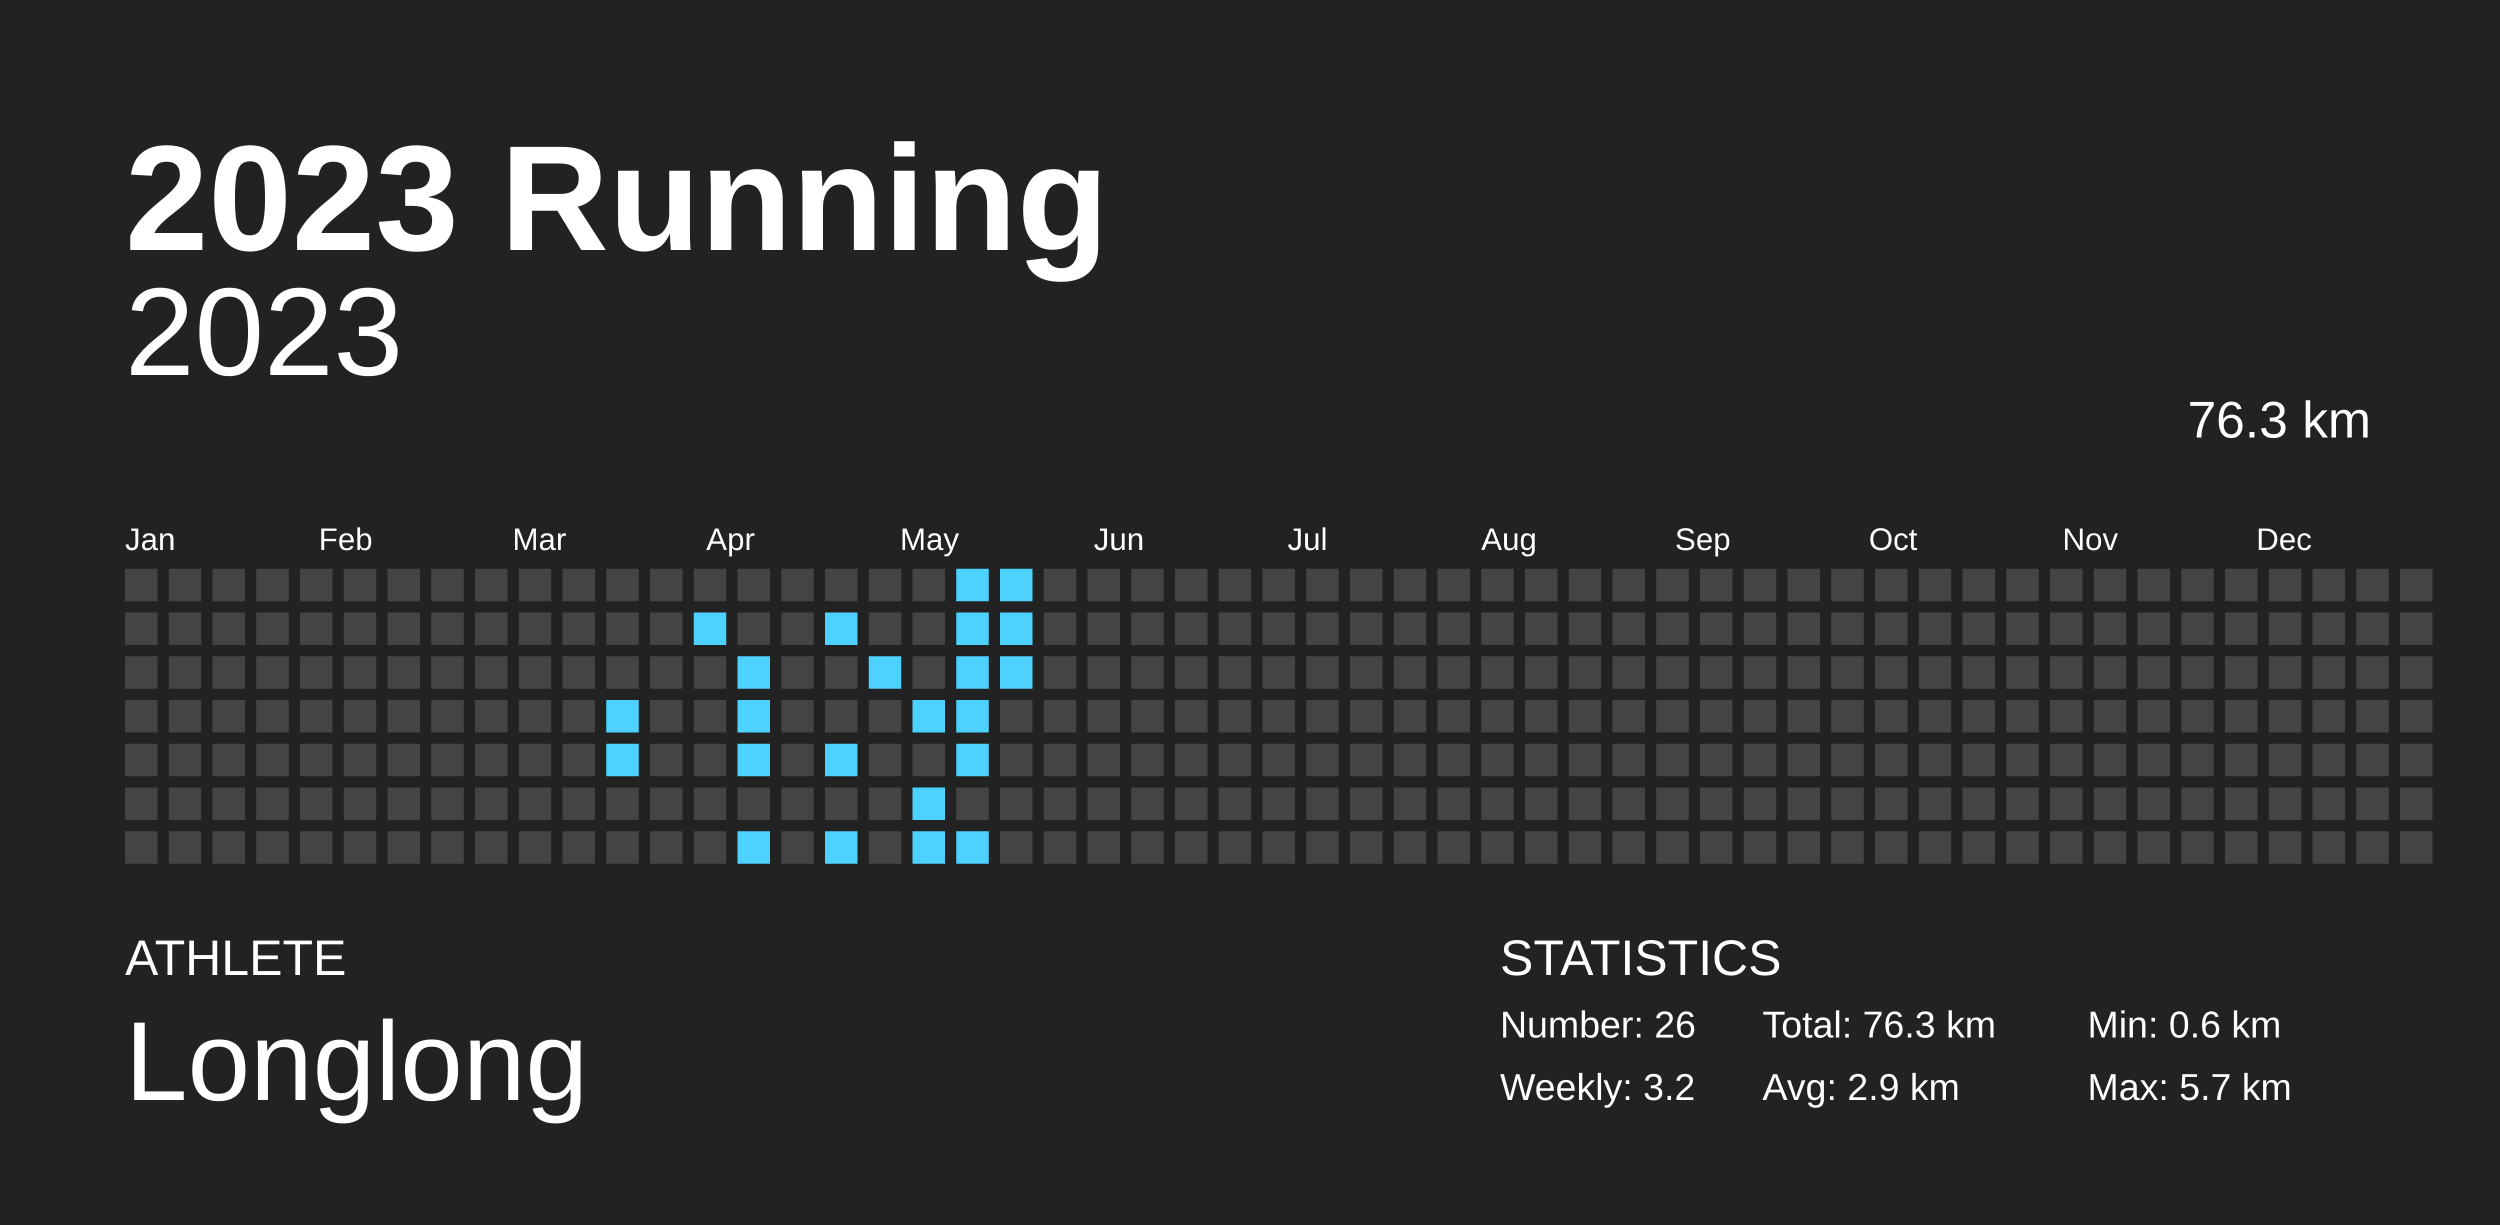
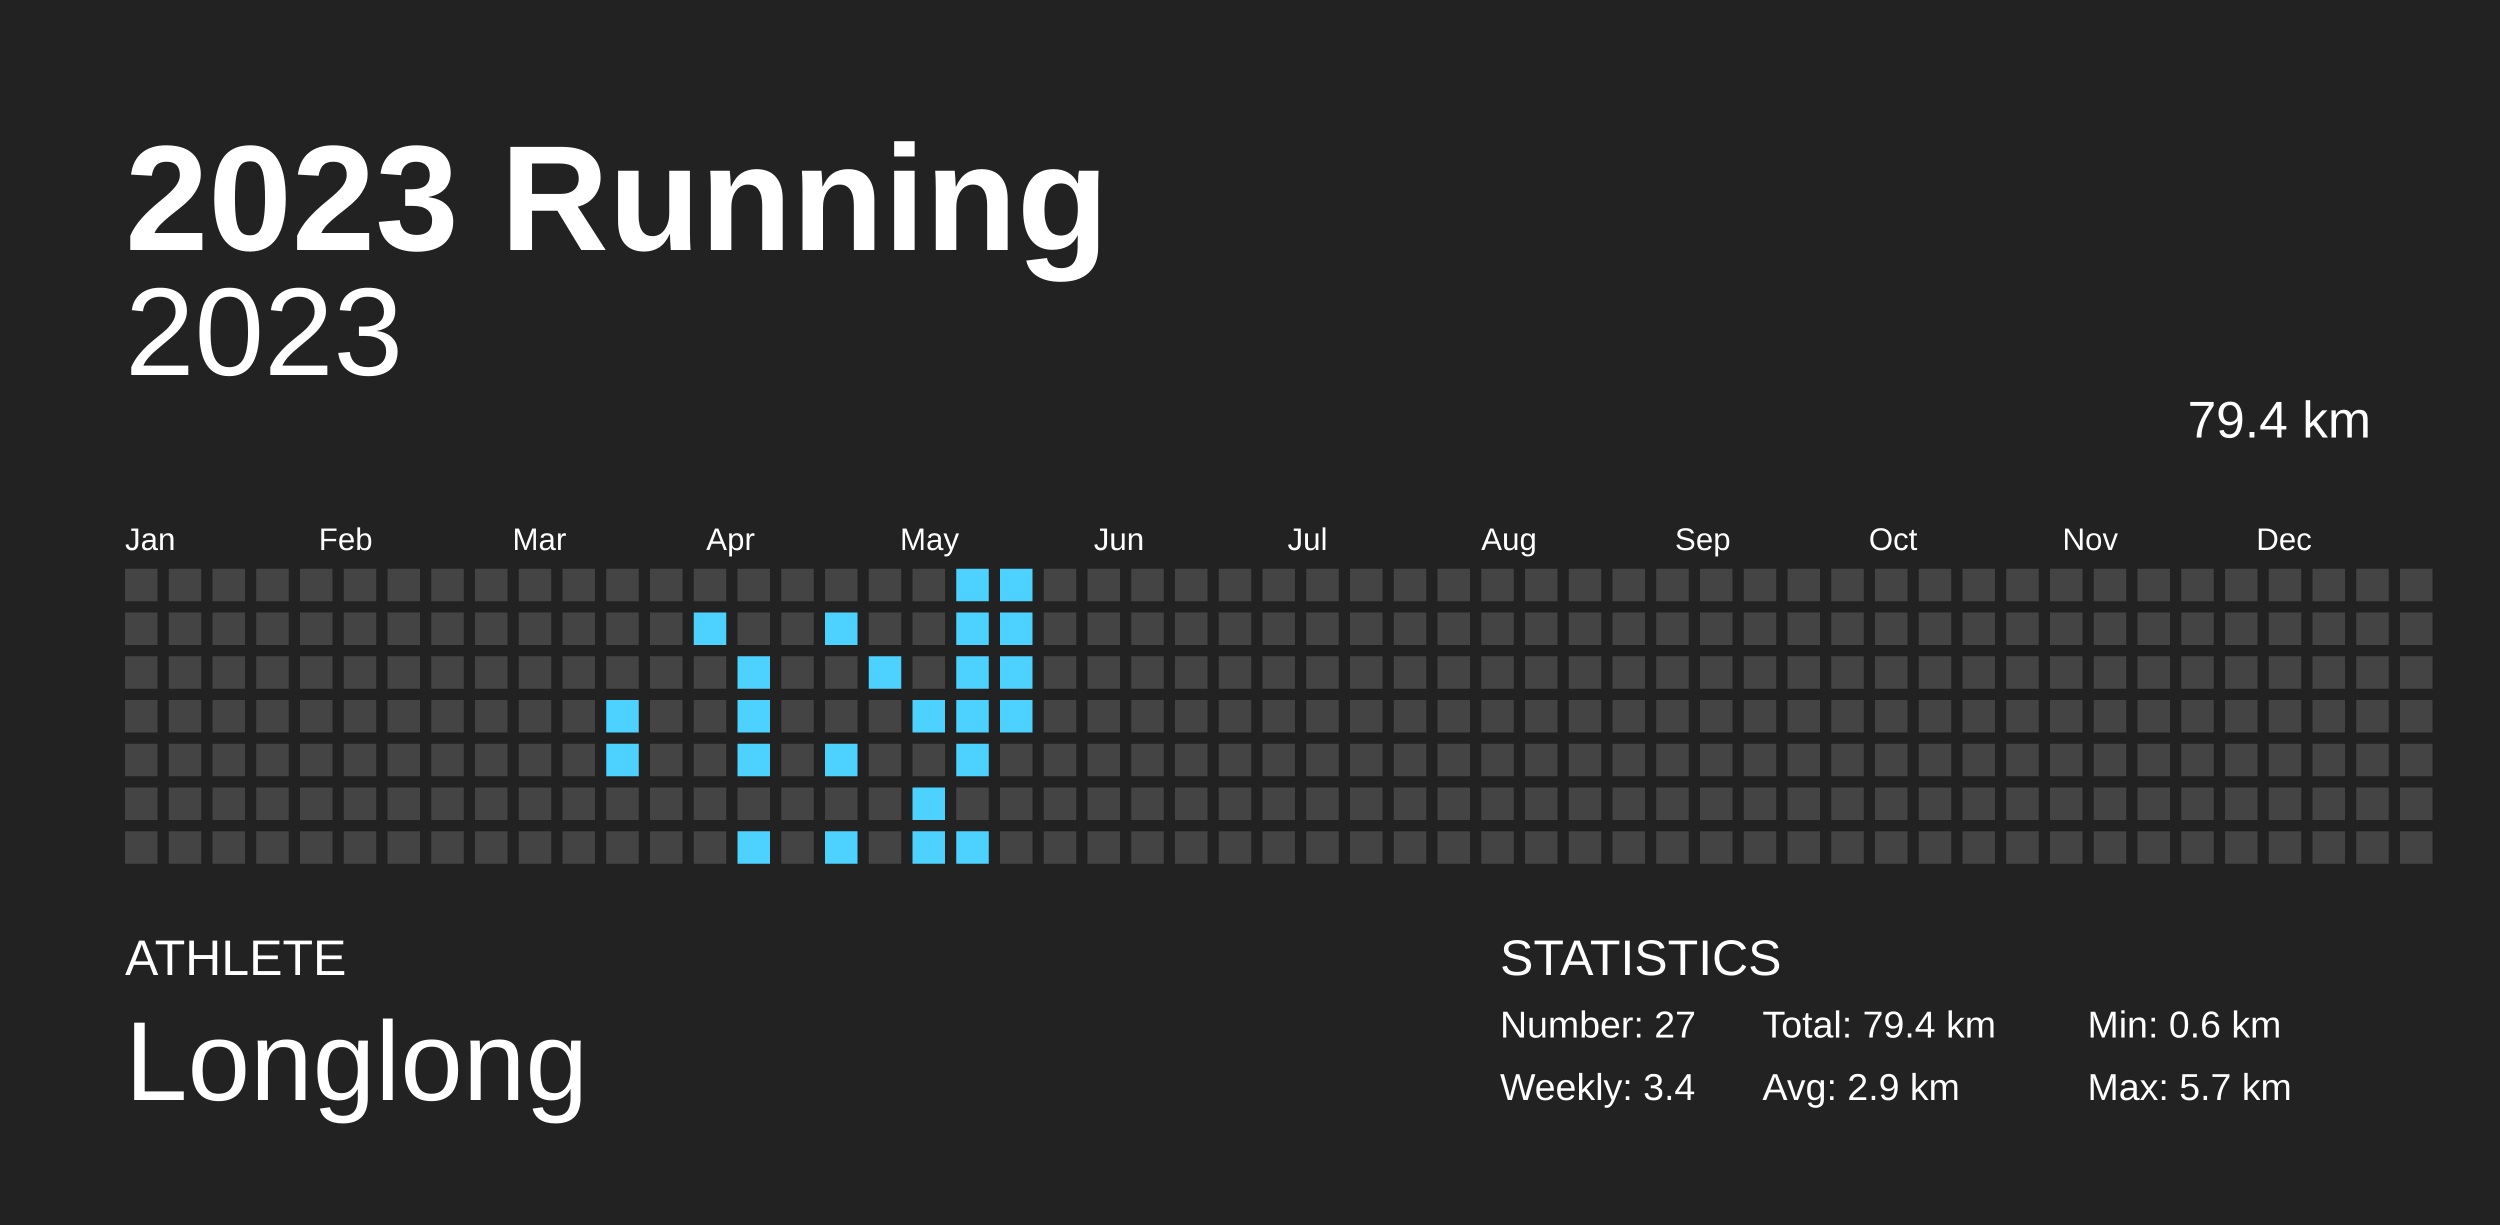
<svg xmlns="http://www.w3.org/2000/svg" baseProfile="full" height="98mm" version="1.1" viewBox="0,0,200,98" width="200mm">
  <defs />
  <rect fill="#222222" height="98" width="200" x="0" y="0" />
  <text fill="#FFFFFF" style="font-size:12px; font-family:Arial; font-weight:bold;" x="10" y="20">2023 Running</text>
  <text fill="#FFFFFF" style="font-size:4px; font-family:Arial" x="10" y="78">ATHLETE</text>
  <text fill="#FFFFFF" style="font-size:9px; font-family:Arial" x="10" y="88">Longlong</text>
  <text fill="#FFFFFF" style="font-size:4px; font-family:Arial" x="120" y="78">STATISTICS</text>
-   <text fill="#FFFFFF" style="font-size:3px; font-family:Arial" x="120" y="83">Number: 26</text>
-   <text fill="#FFFFFF" style="font-size:3px; font-family:Arial" x="120" y="88">Weekly: 3.2</text>
-   <text fill="#FFFFFF" style="font-size:3px; font-family:Arial" x="141" y="83">Total: 76.3 km</text>
+   <text fill="#FFFFFF" style="font-size:3px; font-family:Arial" x="120" y="83">Number: 27</text>
+   <text fill="#FFFFFF" style="font-size:3px; font-family:Arial" x="120" y="88">Weekly: 3.4</text>
+   <text fill="#FFFFFF" style="font-size:3px; font-family:Arial" x="141" y="83">Total: 79.4 km</text>
  <text fill="#FFFFFF" style="font-size:3px; font-family:Arial" x="141" y="88">Avg: 2.9 km</text>
  <text fill="#FFFFFF" style="font-size:3px; font-family:Arial" x="167" y="83">Min: 0.6 km</text>
  <text fill="#FFFFFF" style="font-size:3px; font-family:Arial" x="167" y="88">Max: 5.7 km</text>
  <text alignment-baseline="hanging" fill="#FFFFFF" style="font-size:10.0px; font-family:Arial;" x="10" y="30">2023</text>
-   <text alignment-baseline="hanging" fill="#FFFFFF" style="font-size:4.125px; font-family:Arial;" x="175" y="35">76.3 km</text>
+   <text alignment-baseline="hanging" fill="#FFFFFF" style="font-size:4.125px; font-family:Arial;" x="175" y="35">79.4 km</text>
  <text fill="#FFFFFF" style="font-size:2.5px; font-family:Arial" x="10.0" y="44">Jan</text>
  <text fill="#FFFFFF" style="font-size:2.5px; font-family:Arial" x="25.5" y="44">Feb</text>
  <text fill="#FFFFFF" style="font-size:2.5px; font-family:Arial" x="41.0" y="44">Mar</text>
  <text fill="#FFFFFF" style="font-size:2.5px; font-family:Arial" x="56.5" y="44">Apr</text>
  <text fill="#FFFFFF" style="font-size:2.5px; font-family:Arial" x="72.0" y="44">May</text>
  <text fill="#FFFFFF" style="font-size:2.5px; font-family:Arial" x="87.5" y="44">Jun</text>
  <text fill="#FFFFFF" style="font-size:2.5px; font-family:Arial" x="103.0" y="44">Jul</text>
  <text fill="#FFFFFF" style="font-size:2.5px; font-family:Arial" x="118.5" y="44">Aug</text>
  <text fill="#FFFFFF" style="font-size:2.5px; font-family:Arial" x="134.0" y="44">Sep</text>
  <text fill="#FFFFFF" style="font-size:2.5px; font-family:Arial" x="149.5" y="44">Oct</text>
  <text fill="#FFFFFF" style="font-size:2.5px; font-family:Arial" x="165.0" y="44">Nov</text>
  <text fill="#FFFFFF" style="font-size:2.5px; font-family:Arial" x="180.5" y="44">Dec</text>
  <rect fill="#444444" height="2.6" width="2.6" x="10.0" y="45.5" />
  <rect fill="#444444" height="2.6" width="2.6" x="10.0" y="49.0" />
  <rect fill="#444444" height="2.6" width="2.6" x="10.0" y="52.5" />
  <rect fill="#444444" height="2.6" width="2.6" x="10.0" y="56.0" />
  <rect fill="#444444" height="2.6" width="2.6" x="10.0" y="59.5" />
  <rect fill="#444444" height="2.6" width="2.6" x="10.0" y="63.0" />
  <rect fill="#444444" height="2.6" width="2.6" x="10.0" y="66.5" />
  <rect fill="#444444" height="2.6" width="2.6" x="13.5" y="45.5" />
  <rect fill="#444444" height="2.6" width="2.6" x="13.5" y="49.0" />
  <rect fill="#444444" height="2.6" width="2.6" x="13.5" y="52.5" />
  <rect fill="#444444" height="2.6" width="2.6" x="13.5" y="56.0" />
  <rect fill="#444444" height="2.6" width="2.6" x="13.5" y="59.5" />
  <rect fill="#444444" height="2.6" width="2.6" x="13.5" y="63.0" />
  <rect fill="#444444" height="2.6" width="2.6" x="13.5" y="66.5" />
  <rect fill="#444444" height="2.6" width="2.6" x="17.0" y="45.5" />
  <rect fill="#444444" height="2.6" width="2.6" x="17.0" y="49.0" />
  <rect fill="#444444" height="2.6" width="2.6" x="17.0" y="52.5" />
  <rect fill="#444444" height="2.6" width="2.6" x="17.0" y="56.0" />
  <rect fill="#444444" height="2.6" width="2.6" x="17.0" y="59.5" />
  <rect fill="#444444" height="2.6" width="2.6" x="17.0" y="63.0" />
  <rect fill="#444444" height="2.6" width="2.6" x="17.0" y="66.5" />
  <rect fill="#444444" height="2.6" width="2.6" x="20.5" y="45.5" />
  <rect fill="#444444" height="2.6" width="2.6" x="20.5" y="49.0" />
  <rect fill="#444444" height="2.6" width="2.6" x="20.5" y="52.5" />
  <rect fill="#444444" height="2.6" width="2.6" x="20.5" y="56.0" />
  <rect fill="#444444" height="2.6" width="2.6" x="20.5" y="59.5" />
  <rect fill="#444444" height="2.6" width="2.6" x="20.5" y="63.0" />
  <rect fill="#444444" height="2.6" width="2.6" x="20.5" y="66.5" />
  <rect fill="#444444" height="2.6" width="2.6" x="24.0" y="45.5" />
  <rect fill="#444444" height="2.6" width="2.6" x="24.0" y="49.0" />
  <rect fill="#444444" height="2.6" width="2.6" x="24.0" y="52.5" />
  <rect fill="#444444" height="2.6" width="2.6" x="24.0" y="56.0" />
  <rect fill="#444444" height="2.6" width="2.6" x="24.0" y="59.5" />
  <rect fill="#444444" height="2.6" width="2.6" x="24.0" y="63.0" />
  <rect fill="#444444" height="2.6" width="2.6" x="24.0" y="66.5" />
  <rect fill="#444444" height="2.6" width="2.6" x="27.5" y="45.5" />
  <rect fill="#444444" height="2.6" width="2.6" x="27.5" y="49.0" />
  <rect fill="#444444" height="2.6" width="2.6" x="27.5" y="52.5" />
  <rect fill="#444444" height="2.6" width="2.6" x="27.5" y="56.0" />
  <rect fill="#444444" height="2.6" width="2.6" x="27.5" y="59.5" />
  <rect fill="#444444" height="2.6" width="2.6" x="27.5" y="63.0" />
  <rect fill="#444444" height="2.6" width="2.6" x="27.5" y="66.5" />
  <rect fill="#444444" height="2.6" width="2.6" x="31.0" y="45.5" />
  <rect fill="#444444" height="2.6" width="2.6" x="31.0" y="49.0" />
  <rect fill="#444444" height="2.6" width="2.6" x="31.0" y="52.5" />
  <rect fill="#444444" height="2.6" width="2.6" x="31.0" y="56.0" />
  <rect fill="#444444" height="2.6" width="2.6" x="31.0" y="59.5" />
  <rect fill="#444444" height="2.6" width="2.6" x="31.0" y="63.0" />
  <rect fill="#444444" height="2.6" width="2.6" x="31.0" y="66.5" />
  <rect fill="#444444" height="2.6" width="2.6" x="34.5" y="45.5" />
  <rect fill="#444444" height="2.6" width="2.6" x="34.5" y="49.0" />
  <rect fill="#444444" height="2.6" width="2.6" x="34.5" y="52.5" />
  <rect fill="#444444" height="2.6" width="2.6" x="34.5" y="56.0" />
  <rect fill="#444444" height="2.6" width="2.6" x="34.5" y="59.5" />
  <rect fill="#444444" height="2.6" width="2.6" x="34.5" y="63.0" />
  <rect fill="#444444" height="2.6" width="2.6" x="34.5" y="66.5" />
  <rect fill="#444444" height="2.6" width="2.6" x="38.0" y="45.5" />
  <rect fill="#444444" height="2.6" width="2.6" x="38.0" y="49.0" />
  <rect fill="#444444" height="2.6" width="2.6" x="38.0" y="52.5" />
  <rect fill="#444444" height="2.6" width="2.6" x="38.0" y="56.0" />
  <rect fill="#444444" height="2.6" width="2.6" x="38.0" y="59.5" />
  <rect fill="#444444" height="2.6" width="2.6" x="38.0" y="63.0" />
  <rect fill="#444444" height="2.6" width="2.6" x="38.0" y="66.5" />
  <rect fill="#444444" height="2.6" width="2.6" x="41.5" y="45.5" />
  <rect fill="#444444" height="2.6" width="2.6" x="41.5" y="49.0" />
  <rect fill="#444444" height="2.6" width="2.6" x="41.5" y="52.5" />
  <rect fill="#444444" height="2.6" width="2.6" x="41.5" y="56.0" />
  <rect fill="#444444" height="2.6" width="2.6" x="41.5" y="59.5" />
  <rect fill="#444444" height="2.6" width="2.6" x="41.5" y="63.0" />
  <rect fill="#444444" height="2.6" width="2.6" x="41.5" y="66.5" />
  <rect fill="#444444" height="2.6" width="2.6" x="45.0" y="45.5" />
  <rect fill="#444444" height="2.6" width="2.6" x="45.0" y="49.0" />
  <rect fill="#444444" height="2.6" width="2.6" x="45.0" y="52.5" />
  <rect fill="#444444" height="2.6" width="2.6" x="45.0" y="56.0" />
  <rect fill="#444444" height="2.6" width="2.6" x="45.0" y="59.5" />
  <rect fill="#444444" height="2.6" width="2.6" x="45.0" y="63.0" />
  <rect fill="#444444" height="2.6" width="2.6" x="45.0" y="66.5" />
  <rect fill="#444444" height="2.6" width="2.6" x="48.5" y="45.5" />
  <rect fill="#444444" height="2.6" width="2.6" x="48.5" y="49.0" />
  <rect fill="#444444" height="2.6" width="2.6" x="48.5" y="52.5" />
  <rect fill="#4dd2ff" height="2.6" width="2.6" x="48.5" y="56.0" />
  <rect fill="#4dd2ff" height="2.6" width="2.6" x="48.5" y="59.5" />
  <rect fill="#444444" height="2.6" width="2.6" x="48.5" y="63.0" />
  <rect fill="#444444" height="2.6" width="2.6" x="48.5" y="66.5" />
  <rect fill="#444444" height="2.6" width="2.6" x="52.0" y="45.5" />
  <rect fill="#444444" height="2.6" width="2.6" x="52.0" y="49.0" />
  <rect fill="#444444" height="2.6" width="2.6" x="52.0" y="52.5" />
  <rect fill="#444444" height="2.6" width="2.6" x="52.0" y="56.0" />
  <rect fill="#444444" height="2.6" width="2.6" x="52.0" y="59.5" />
  <rect fill="#444444" height="2.6" width="2.6" x="52.0" y="63.0" />
  <rect fill="#444444" height="2.6" width="2.6" x="52.0" y="66.5" />
  <rect fill="#444444" height="2.6" width="2.6" x="55.5" y="45.5" />
  <rect fill="#4dd2ff" height="2.6" width="2.6" x="55.5" y="49.0" />
  <rect fill="#444444" height="2.6" width="2.6" x="55.5" y="52.5" />
  <rect fill="#444444" height="2.6" width="2.6" x="55.5" y="56.0" />
  <rect fill="#444444" height="2.6" width="2.6" x="55.5" y="59.5" />
  <rect fill="#444444" height="2.6" width="2.6" x="55.5" y="63.0" />
  <rect fill="#444444" height="2.6" width="2.6" x="55.5" y="66.5" />
  <rect fill="#444444" height="2.6" width="2.6" x="59.0" y="45.5" />
  <rect fill="#444444" height="2.6" width="2.6" x="59.0" y="49.0" />
  <rect fill="#4dd2ff" height="2.6" width="2.6" x="59.0" y="52.5" />
  <rect fill="#4dd2ff" height="2.6" width="2.6" x="59.0" y="56.0" />
  <rect fill="#4dd2ff" height="2.6" width="2.6" x="59.0" y="59.5" />
  <rect fill="#444444" height="2.6" width="2.6" x="59.0" y="63.0" />
  <rect fill="#4dd2ff" height="2.6" width="2.6" x="59.0" y="66.5" />
  <rect fill="#444444" height="2.6" width="2.6" x="62.5" y="45.5" />
  <rect fill="#444444" height="2.6" width="2.6" x="62.5" y="49.0" />
  <rect fill="#444444" height="2.6" width="2.6" x="62.5" y="52.5" />
  <rect fill="#444444" height="2.6" width="2.6" x="62.5" y="56.0" />
  <rect fill="#444444" height="2.6" width="2.6" x="62.5" y="59.5" />
  <rect fill="#444444" height="2.6" width="2.6" x="62.5" y="63.0" />
  <rect fill="#444444" height="2.6" width="2.6" x="62.5" y="66.5" />
  <rect fill="#444444" height="2.6" width="2.6" x="66.0" y="45.5" />
  <rect fill="#4dd2ff" height="2.6" width="2.6" x="66.0" y="49.0" />
  <rect fill="#444444" height="2.6" width="2.6" x="66.0" y="52.5" />
  <rect fill="#444444" height="2.6" width="2.6" x="66.0" y="56.0" />
  <rect fill="#4dd2ff" height="2.6" width="2.6" x="66.0" y="59.5" />
  <rect fill="#444444" height="2.6" width="2.6" x="66.0" y="63.0" />
  <rect fill="#4dd2ff" height="2.6" width="2.6" x="66.0" y="66.5" />
  <rect fill="#444444" height="2.6" width="2.6" x="69.5" y="45.5" />
  <rect fill="#444444" height="2.6" width="2.6" x="69.5" y="49.0" />
  <rect fill="#4dd2ff" height="2.6" width="2.6" x="69.5" y="52.5" />
  <rect fill="#444444" height="2.6" width="2.6" x="69.5" y="56.0" />
  <rect fill="#444444" height="2.6" width="2.6" x="69.5" y="59.5" />
  <rect fill="#444444" height="2.6" width="2.6" x="69.5" y="63.0" />
  <rect fill="#444444" height="2.6" width="2.6" x="69.5" y="66.5" />
  <rect fill="#444444" height="2.6" width="2.6" x="73.0" y="45.5" />
  <rect fill="#444444" height="2.6" width="2.6" x="73.0" y="49.0" />
  <rect fill="#444444" height="2.6" width="2.6" x="73.0" y="52.5" />
  <rect fill="#4dd2ff" height="2.6" width="2.6" x="73.0" y="56.0" />
  <rect fill="#444444" height="2.6" width="2.6" x="73.0" y="59.5" />
  <rect fill="#4dd2ff" height="2.6" width="2.6" x="73.0" y="63.0" />
  <rect fill="#4dd2ff" height="2.6" width="2.6" x="73.0" y="66.5" />
  <rect fill="#4dd2ff" height="2.6" width="2.6" x="76.5" y="45.5" />
  <rect fill="#4dd2ff" height="2.6" width="2.6" x="76.5" y="49.0" />
  <rect fill="#4dd2ff" height="2.6" width="2.6" x="76.5" y="52.5" />
  <rect fill="#4dd2ff" height="2.6" width="2.6" x="76.5" y="56.0" />
  <rect fill="#4dd2ff" height="2.6" width="2.6" x="76.5" y="59.5" />
  <rect fill="#444444" height="2.6" width="2.6" x="76.5" y="63.0" />
  <rect fill="#4dd2ff" height="2.6" width="2.6" x="76.5" y="66.5" />
  <rect fill="#4dd2ff" height="2.6" width="2.6" x="80.0" y="45.5" />
  <rect fill="#4dd2ff" height="2.6" width="2.6" x="80.0" y="49.0" />
  <rect fill="#4dd2ff" height="2.6" width="2.6" x="80.0" y="52.5" />
-   <rect fill="#444444" height="2.6" width="2.6" x="80.0" y="56.0" />
+   <rect fill="#4dd2ff" height="2.6" width="2.6" x="80.0" y="56.0" />
  <rect fill="#444444" height="2.6" width="2.6" x="80.0" y="59.5" />
  <rect fill="#444444" height="2.6" width="2.6" x="80.0" y="63.0" />
  <rect fill="#444444" height="2.6" width="2.6" x="80.0" y="66.5" />
  <rect fill="#444444" height="2.6" width="2.6" x="83.5" y="45.5" />
  <rect fill="#444444" height="2.6" width="2.6" x="83.5" y="49.0" />
  <rect fill="#444444" height="2.6" width="2.6" x="83.5" y="52.5" />
  <rect fill="#444444" height="2.6" width="2.6" x="83.5" y="56.0" />
  <rect fill="#444444" height="2.6" width="2.6" x="83.5" y="59.5" />
  <rect fill="#444444" height="2.6" width="2.6" x="83.5" y="63.0" />
  <rect fill="#444444" height="2.6" width="2.6" x="83.5" y="66.5" />
  <rect fill="#444444" height="2.6" width="2.6" x="87.0" y="45.5" />
  <rect fill="#444444" height="2.6" width="2.6" x="87.0" y="49.0" />
  <rect fill="#444444" height="2.6" width="2.6" x="87.0" y="52.5" />
  <rect fill="#444444" height="2.6" width="2.6" x="87.0" y="56.0" />
  <rect fill="#444444" height="2.6" width="2.6" x="87.0" y="59.5" />
  <rect fill="#444444" height="2.6" width="2.6" x="87.0" y="63.0" />
  <rect fill="#444444" height="2.6" width="2.6" x="87.0" y="66.5" />
  <rect fill="#444444" height="2.6" width="2.6" x="90.5" y="45.5" />
  <rect fill="#444444" height="2.6" width="2.6" x="90.5" y="49.0" />
  <rect fill="#444444" height="2.6" width="2.6" x="90.5" y="52.5" />
  <rect fill="#444444" height="2.6" width="2.6" x="90.5" y="56.0" />
  <rect fill="#444444" height="2.6" width="2.6" x="90.5" y="59.5" />
  <rect fill="#444444" height="2.6" width="2.6" x="90.5" y="63.0" />
  <rect fill="#444444" height="2.6" width="2.6" x="90.5" y="66.5" />
  <rect fill="#444444" height="2.6" width="2.6" x="94.0" y="45.5" />
  <rect fill="#444444" height="2.6" width="2.6" x="94.0" y="49.0" />
  <rect fill="#444444" height="2.6" width="2.6" x="94.0" y="52.5" />
  <rect fill="#444444" height="2.6" width="2.6" x="94.0" y="56.0" />
  <rect fill="#444444" height="2.6" width="2.6" x="94.0" y="59.5" />
  <rect fill="#444444" height="2.6" width="2.6" x="94.0" y="63.0" />
  <rect fill="#444444" height="2.6" width="2.6" x="94.0" y="66.5" />
  <rect fill="#444444" height="2.6" width="2.6" x="97.5" y="45.5" />
  <rect fill="#444444" height="2.6" width="2.6" x="97.5" y="49.0" />
  <rect fill="#444444" height="2.6" width="2.6" x="97.5" y="52.5" />
  <rect fill="#444444" height="2.6" width="2.6" x="97.5" y="56.0" />
  <rect fill="#444444" height="2.6" width="2.6" x="97.5" y="59.5" />
  <rect fill="#444444" height="2.6" width="2.6" x="97.5" y="63.0" />
  <rect fill="#444444" height="2.6" width="2.6" x="97.5" y="66.5" />
  <rect fill="#444444" height="2.6" width="2.6" x="101.0" y="45.5" />
  <rect fill="#444444" height="2.6" width="2.6" x="101.0" y="49.0" />
  <rect fill="#444444" height="2.6" width="2.6" x="101.0" y="52.5" />
  <rect fill="#444444" height="2.6" width="2.6" x="101.0" y="56.0" />
  <rect fill="#444444" height="2.6" width="2.6" x="101.0" y="59.5" />
  <rect fill="#444444" height="2.6" width="2.6" x="101.0" y="63.0" />
  <rect fill="#444444" height="2.6" width="2.6" x="101.0" y="66.5" />
  <rect fill="#444444" height="2.6" width="2.6" x="104.5" y="45.5" />
  <rect fill="#444444" height="2.6" width="2.6" x="104.5" y="49.0" />
  <rect fill="#444444" height="2.6" width="2.6" x="104.5" y="52.5" />
  <rect fill="#444444" height="2.6" width="2.6" x="104.5" y="56.0" />
  <rect fill="#444444" height="2.6" width="2.6" x="104.5" y="59.5" />
  <rect fill="#444444" height="2.6" width="2.6" x="104.5" y="63.0" />
  <rect fill="#444444" height="2.6" width="2.6" x="104.5" y="66.5" />
  <rect fill="#444444" height="2.6" width="2.6" x="108.0" y="45.5" />
  <rect fill="#444444" height="2.6" width="2.6" x="108.0" y="49.0" />
  <rect fill="#444444" height="2.6" width="2.6" x="108.0" y="52.5" />
  <rect fill="#444444" height="2.6" width="2.6" x="108.0" y="56.0" />
  <rect fill="#444444" height="2.6" width="2.6" x="108.0" y="59.5" />
  <rect fill="#444444" height="2.6" width="2.6" x="108.0" y="63.0" />
  <rect fill="#444444" height="2.6" width="2.6" x="108.0" y="66.5" />
  <rect fill="#444444" height="2.6" width="2.6" x="111.5" y="45.5" />
  <rect fill="#444444" height="2.6" width="2.6" x="111.5" y="49.0" />
  <rect fill="#444444" height="2.6" width="2.6" x="111.5" y="52.5" />
  <rect fill="#444444" height="2.6" width="2.6" x="111.5" y="56.0" />
  <rect fill="#444444" height="2.6" width="2.6" x="111.5" y="59.5" />
  <rect fill="#444444" height="2.6" width="2.6" x="111.5" y="63.0" />
  <rect fill="#444444" height="2.6" width="2.6" x="111.5" y="66.5" />
  <rect fill="#444444" height="2.6" width="2.6" x="115.0" y="45.5" />
  <rect fill="#444444" height="2.6" width="2.6" x="115.0" y="49.0" />
  <rect fill="#444444" height="2.6" width="2.6" x="115.0" y="52.5" />
  <rect fill="#444444" height="2.6" width="2.6" x="115.0" y="56.0" />
  <rect fill="#444444" height="2.6" width="2.6" x="115.0" y="59.5" />
  <rect fill="#444444" height="2.6" width="2.6" x="115.0" y="63.0" />
  <rect fill="#444444" height="2.6" width="2.6" x="115.0" y="66.5" />
  <rect fill="#444444" height="2.6" width="2.6" x="118.5" y="45.5" />
  <rect fill="#444444" height="2.6" width="2.6" x="118.5" y="49.0" />
  <rect fill="#444444" height="2.6" width="2.6" x="118.5" y="52.5" />
  <rect fill="#444444" height="2.6" width="2.6" x="118.5" y="56.0" />
  <rect fill="#444444" height="2.6" width="2.6" x="118.5" y="59.5" />
  <rect fill="#444444" height="2.6" width="2.6" x="118.5" y="63.0" />
  <rect fill="#444444" height="2.6" width="2.6" x="118.5" y="66.5" />
  <rect fill="#444444" height="2.6" width="2.6" x="122.0" y="45.5" />
  <rect fill="#444444" height="2.6" width="2.6" x="122.0" y="49.0" />
  <rect fill="#444444" height="2.6" width="2.6" x="122.0" y="52.5" />
  <rect fill="#444444" height="2.6" width="2.6" x="122.0" y="56.0" />
  <rect fill="#444444" height="2.6" width="2.6" x="122.0" y="59.5" />
  <rect fill="#444444" height="2.6" width="2.6" x="122.0" y="63.0" />
  <rect fill="#444444" height="2.6" width="2.6" x="122.0" y="66.5" />
  <rect fill="#444444" height="2.6" width="2.6" x="125.5" y="45.5" />
  <rect fill="#444444" height="2.6" width="2.6" x="125.5" y="49.0" />
  <rect fill="#444444" height="2.6" width="2.6" x="125.5" y="52.5" />
  <rect fill="#444444" height="2.6" width="2.6" x="125.5" y="56.0" />
  <rect fill="#444444" height="2.6" width="2.6" x="125.5" y="59.5" />
  <rect fill="#444444" height="2.6" width="2.6" x="125.5" y="63.0" />
  <rect fill="#444444" height="2.6" width="2.6" x="125.5" y="66.5" />
  <rect fill="#444444" height="2.6" width="2.6" x="129.0" y="45.5" />
  <rect fill="#444444" height="2.6" width="2.6" x="129.0" y="49.0" />
  <rect fill="#444444" height="2.6" width="2.6" x="129.0" y="52.5" />
  <rect fill="#444444" height="2.6" width="2.6" x="129.0" y="56.0" />
  <rect fill="#444444" height="2.6" width="2.6" x="129.0" y="59.5" />
  <rect fill="#444444" height="2.6" width="2.6" x="129.0" y="63.0" />
  <rect fill="#444444" height="2.6" width="2.6" x="129.0" y="66.5" />
  <rect fill="#444444" height="2.6" width="2.6" x="132.5" y="45.5" />
  <rect fill="#444444" height="2.6" width="2.6" x="132.5" y="49.0" />
  <rect fill="#444444" height="2.6" width="2.6" x="132.5" y="52.5" />
  <rect fill="#444444" height="2.6" width="2.6" x="132.5" y="56.0" />
  <rect fill="#444444" height="2.6" width="2.6" x="132.5" y="59.5" />
  <rect fill="#444444" height="2.6" width="2.6" x="132.5" y="63.0" />
  <rect fill="#444444" height="2.6" width="2.6" x="132.5" y="66.5" />
  <rect fill="#444444" height="2.6" width="2.6" x="136.0" y="45.5" />
  <rect fill="#444444" height="2.6" width="2.6" x="136.0" y="49.0" />
  <rect fill="#444444" height="2.6" width="2.6" x="136.0" y="52.5" />
  <rect fill="#444444" height="2.6" width="2.6" x="136.0" y="56.0" />
  <rect fill="#444444" height="2.6" width="2.6" x="136.0" y="59.5" />
  <rect fill="#444444" height="2.6" width="2.6" x="136.0" y="63.0" />
  <rect fill="#444444" height="2.6" width="2.6" x="136.0" y="66.5" />
  <rect fill="#444444" height="2.6" width="2.6" x="139.5" y="45.5" />
  <rect fill="#444444" height="2.6" width="2.6" x="139.5" y="49.0" />
  <rect fill="#444444" height="2.6" width="2.6" x="139.5" y="52.5" />
  <rect fill="#444444" height="2.6" width="2.6" x="139.5" y="56.0" />
  <rect fill="#444444" height="2.6" width="2.6" x="139.5" y="59.5" />
  <rect fill="#444444" height="2.6" width="2.6" x="139.5" y="63.0" />
  <rect fill="#444444" height="2.6" width="2.6" x="139.5" y="66.5" />
  <rect fill="#444444" height="2.6" width="2.6" x="143.0" y="45.5" />
  <rect fill="#444444" height="2.6" width="2.6" x="143.0" y="49.0" />
  <rect fill="#444444" height="2.6" width="2.6" x="143.0" y="52.5" />
  <rect fill="#444444" height="2.6" width="2.6" x="143.0" y="56.0" />
  <rect fill="#444444" height="2.6" width="2.6" x="143.0" y="59.5" />
  <rect fill="#444444" height="2.6" width="2.6" x="143.0" y="63.0" />
  <rect fill="#444444" height="2.6" width="2.6" x="143.0" y="66.5" />
  <rect fill="#444444" height="2.6" width="2.6" x="146.5" y="45.5" />
  <rect fill="#444444" height="2.6" width="2.6" x="146.5" y="49.0" />
  <rect fill="#444444" height="2.6" width="2.6" x="146.5" y="52.5" />
  <rect fill="#444444" height="2.6" width="2.6" x="146.5" y="56.0" />
  <rect fill="#444444" height="2.6" width="2.6" x="146.5" y="59.5" />
  <rect fill="#444444" height="2.6" width="2.6" x="146.5" y="63.0" />
  <rect fill="#444444" height="2.6" width="2.6" x="146.5" y="66.5" />
  <rect fill="#444444" height="2.6" width="2.6" x="150.0" y="45.5" />
  <rect fill="#444444" height="2.6" width="2.6" x="150.0" y="49.0" />
  <rect fill="#444444" height="2.6" width="2.6" x="150.0" y="52.5" />
  <rect fill="#444444" height="2.6" width="2.6" x="150.0" y="56.0" />
  <rect fill="#444444" height="2.6" width="2.6" x="150.0" y="59.5" />
  <rect fill="#444444" height="2.6" width="2.6" x="150.0" y="63.0" />
  <rect fill="#444444" height="2.6" width="2.6" x="150.0" y="66.5" />
  <rect fill="#444444" height="2.6" width="2.6" x="153.5" y="45.5" />
  <rect fill="#444444" height="2.6" width="2.6" x="153.5" y="49.0" />
  <rect fill="#444444" height="2.6" width="2.6" x="153.5" y="52.5" />
  <rect fill="#444444" height="2.6" width="2.6" x="153.5" y="56.0" />
  <rect fill="#444444" height="2.6" width="2.6" x="153.5" y="59.5" />
  <rect fill="#444444" height="2.6" width="2.6" x="153.5" y="63.0" />
  <rect fill="#444444" height="2.6" width="2.6" x="153.5" y="66.5" />
  <rect fill="#444444" height="2.6" width="2.6" x="157.0" y="45.5" />
  <rect fill="#444444" height="2.6" width="2.6" x="157.0" y="49.0" />
  <rect fill="#444444" height="2.6" width="2.6" x="157.0" y="52.5" />
  <rect fill="#444444" height="2.6" width="2.6" x="157.0" y="56.0" />
  <rect fill="#444444" height="2.6" width="2.6" x="157.0" y="59.5" />
  <rect fill="#444444" height="2.6" width="2.6" x="157.0" y="63.0" />
  <rect fill="#444444" height="2.6" width="2.6" x="157.0" y="66.5" />
  <rect fill="#444444" height="2.6" width="2.6" x="160.5" y="45.5" />
  <rect fill="#444444" height="2.6" width="2.6" x="160.5" y="49.0" />
  <rect fill="#444444" height="2.6" width="2.6" x="160.5" y="52.5" />
  <rect fill="#444444" height="2.6" width="2.6" x="160.5" y="56.0" />
  <rect fill="#444444" height="2.6" width="2.6" x="160.5" y="59.5" />
  <rect fill="#444444" height="2.6" width="2.6" x="160.5" y="63.0" />
  <rect fill="#444444" height="2.6" width="2.6" x="160.5" y="66.5" />
  <rect fill="#444444" height="2.6" width="2.6" x="164.0" y="45.5" />
  <rect fill="#444444" height="2.6" width="2.6" x="164.0" y="49.0" />
  <rect fill="#444444" height="2.6" width="2.6" x="164.0" y="52.5" />
  <rect fill="#444444" height="2.6" width="2.6" x="164.0" y="56.0" />
  <rect fill="#444444" height="2.6" width="2.6" x="164.0" y="59.5" />
  <rect fill="#444444" height="2.6" width="2.6" x="164.0" y="63.0" />
  <rect fill="#444444" height="2.6" width="2.6" x="164.0" y="66.5" />
  <rect fill="#444444" height="2.6" width="2.6" x="167.5" y="45.5" />
  <rect fill="#444444" height="2.6" width="2.6" x="167.5" y="49.0" />
  <rect fill="#444444" height="2.6" width="2.6" x="167.5" y="52.5" />
  <rect fill="#444444" height="2.6" width="2.6" x="167.5" y="56.0" />
  <rect fill="#444444" height="2.6" width="2.6" x="167.5" y="59.5" />
  <rect fill="#444444" height="2.6" width="2.6" x="167.5" y="63.0" />
  <rect fill="#444444" height="2.6" width="2.6" x="167.5" y="66.5" />
  <rect fill="#444444" height="2.6" width="2.6" x="171.0" y="45.5" />
  <rect fill="#444444" height="2.6" width="2.6" x="171.0" y="49.0" />
  <rect fill="#444444" height="2.6" width="2.6" x="171.0" y="52.5" />
  <rect fill="#444444" height="2.6" width="2.6" x="171.0" y="56.0" />
  <rect fill="#444444" height="2.6" width="2.6" x="171.0" y="59.5" />
  <rect fill="#444444" height="2.6" width="2.6" x="171.0" y="63.0" />
  <rect fill="#444444" height="2.6" width="2.6" x="171.0" y="66.5" />
  <rect fill="#444444" height="2.6" width="2.6" x="174.5" y="45.5" />
  <rect fill="#444444" height="2.6" width="2.6" x="174.5" y="49.0" />
  <rect fill="#444444" height="2.6" width="2.6" x="174.5" y="52.5" />
  <rect fill="#444444" height="2.6" width="2.6" x="174.5" y="56.0" />
  <rect fill="#444444" height="2.6" width="2.6" x="174.5" y="59.5" />
  <rect fill="#444444" height="2.6" width="2.6" x="174.5" y="63.0" />
  <rect fill="#444444" height="2.6" width="2.6" x="174.5" y="66.5" />
  <rect fill="#444444" height="2.6" width="2.6" x="178.0" y="45.5" />
  <rect fill="#444444" height="2.6" width="2.6" x="178.0" y="49.0" />
  <rect fill="#444444" height="2.6" width="2.6" x="178.0" y="52.5" />
  <rect fill="#444444" height="2.6" width="2.6" x="178.0" y="56.0" />
  <rect fill="#444444" height="2.6" width="2.6" x="178.0" y="59.5" />
  <rect fill="#444444" height="2.6" width="2.6" x="178.0" y="63.0" />
  <rect fill="#444444" height="2.6" width="2.6" x="178.0" y="66.5" />
  <rect fill="#444444" height="2.6" width="2.6" x="181.5" y="45.5" />
  <rect fill="#444444" height="2.6" width="2.6" x="181.5" y="49.0" />
  <rect fill="#444444" height="2.6" width="2.6" x="181.5" y="52.5" />
  <rect fill="#444444" height="2.6" width="2.6" x="181.5" y="56.0" />
  <rect fill="#444444" height="2.6" width="2.6" x="181.5" y="59.5" />
  <rect fill="#444444" height="2.6" width="2.6" x="181.5" y="63.0" />
  <rect fill="#444444" height="2.6" width="2.6" x="181.5" y="66.5" />
  <rect fill="#444444" height="2.6" width="2.6" x="185.0" y="45.5" />
  <rect fill="#444444" height="2.6" width="2.6" x="185.0" y="49.0" />
  <rect fill="#444444" height="2.6" width="2.6" x="185.0" y="52.5" />
  <rect fill="#444444" height="2.6" width="2.6" x="185.0" y="56.0" />
  <rect fill="#444444" height="2.6" width="2.6" x="185.0" y="59.5" />
  <rect fill="#444444" height="2.6" width="2.6" x="185.0" y="63.0" />
  <rect fill="#444444" height="2.6" width="2.6" x="185.0" y="66.5" />
  <rect fill="#444444" height="2.6" width="2.6" x="188.5" y="45.5" />
  <rect fill="#444444" height="2.6" width="2.6" x="188.5" y="49.0" />
  <rect fill="#444444" height="2.6" width="2.6" x="188.5" y="52.5" />
  <rect fill="#444444" height="2.6" width="2.6" x="188.5" y="56.0" />
  <rect fill="#444444" height="2.6" width="2.6" x="188.5" y="59.5" />
  <rect fill="#444444" height="2.6" width="2.6" x="188.5" y="63.0" />
  <rect fill="#444444" height="2.6" width="2.6" x="188.5" y="66.5" />
  <rect fill="#444444" height="2.6" width="2.6" x="192.0" y="45.5" />
  <rect fill="#444444" height="2.6" width="2.6" x="192.0" y="49.0" />
  <rect fill="#444444" height="2.6" width="2.6" x="192.0" y="52.5" />
  <rect fill="#444444" height="2.6" width="2.6" x="192.0" y="56.0" />
  <rect fill="#444444" height="2.6" width="2.6" x="192.0" y="59.5" />
  <rect fill="#444444" height="2.6" width="2.6" x="192.0" y="63.0" />
  <rect fill="#444444" height="2.6" width="2.6" x="192.0" y="66.5" />
</svg>
